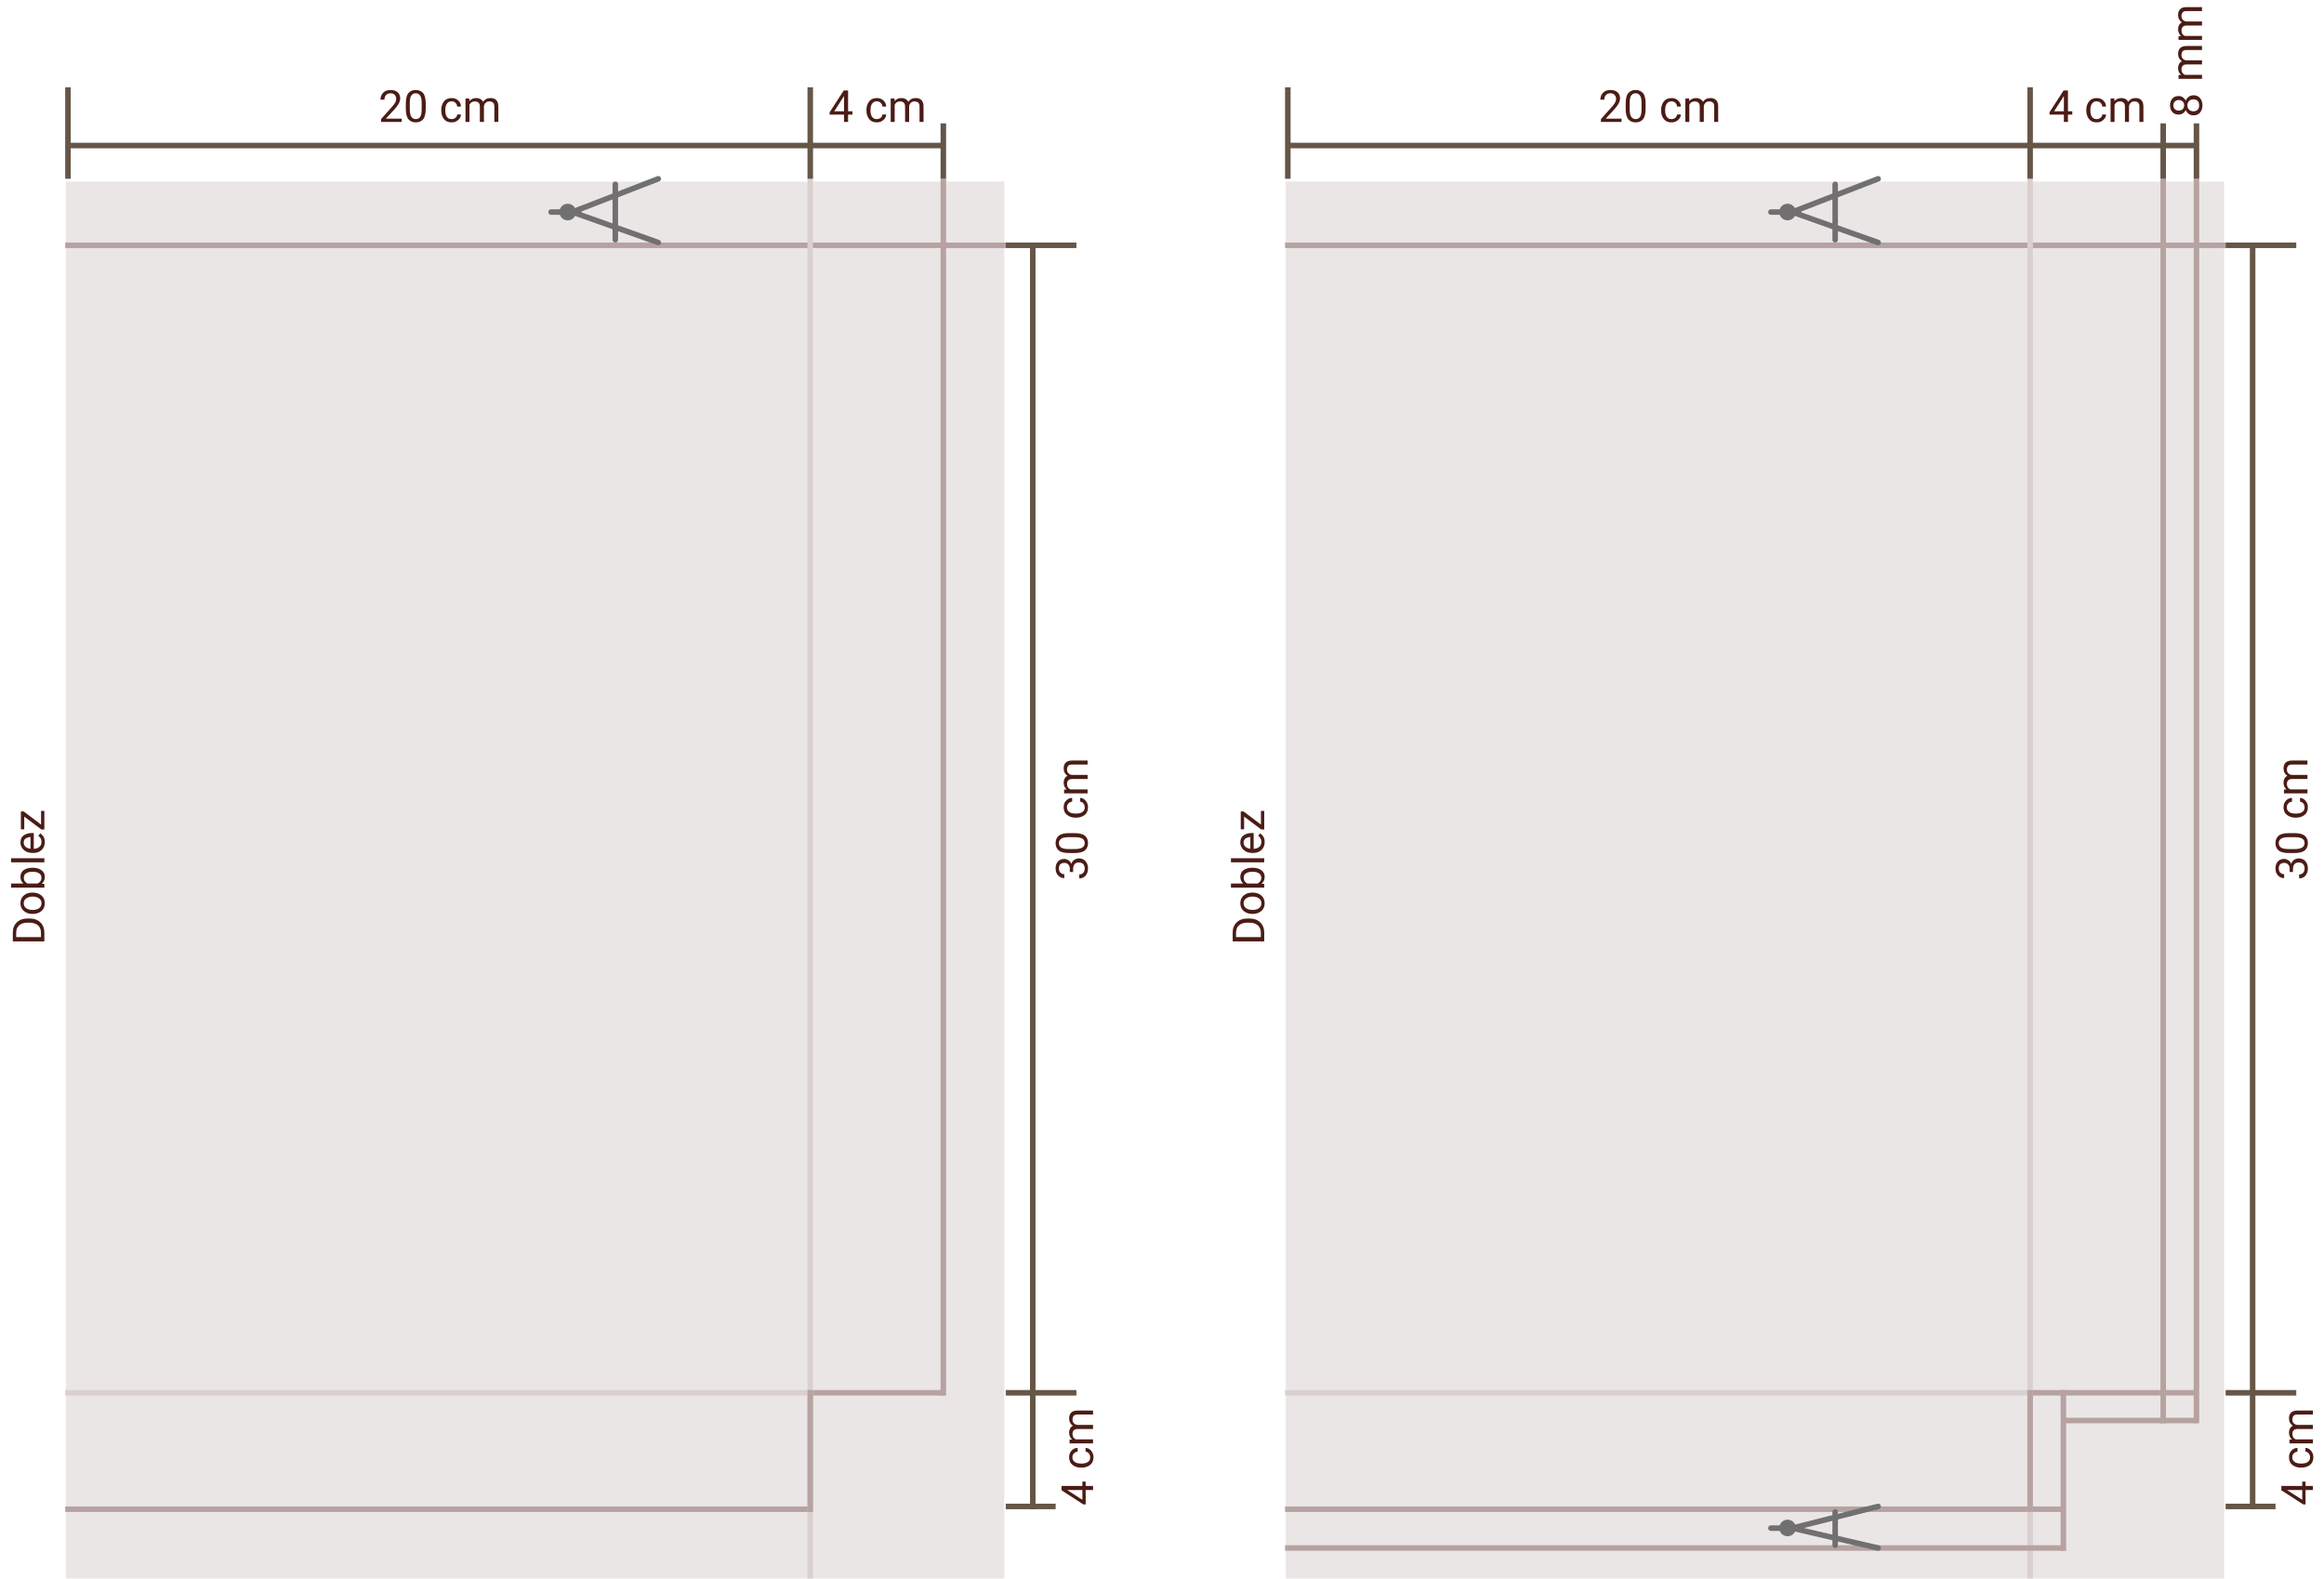
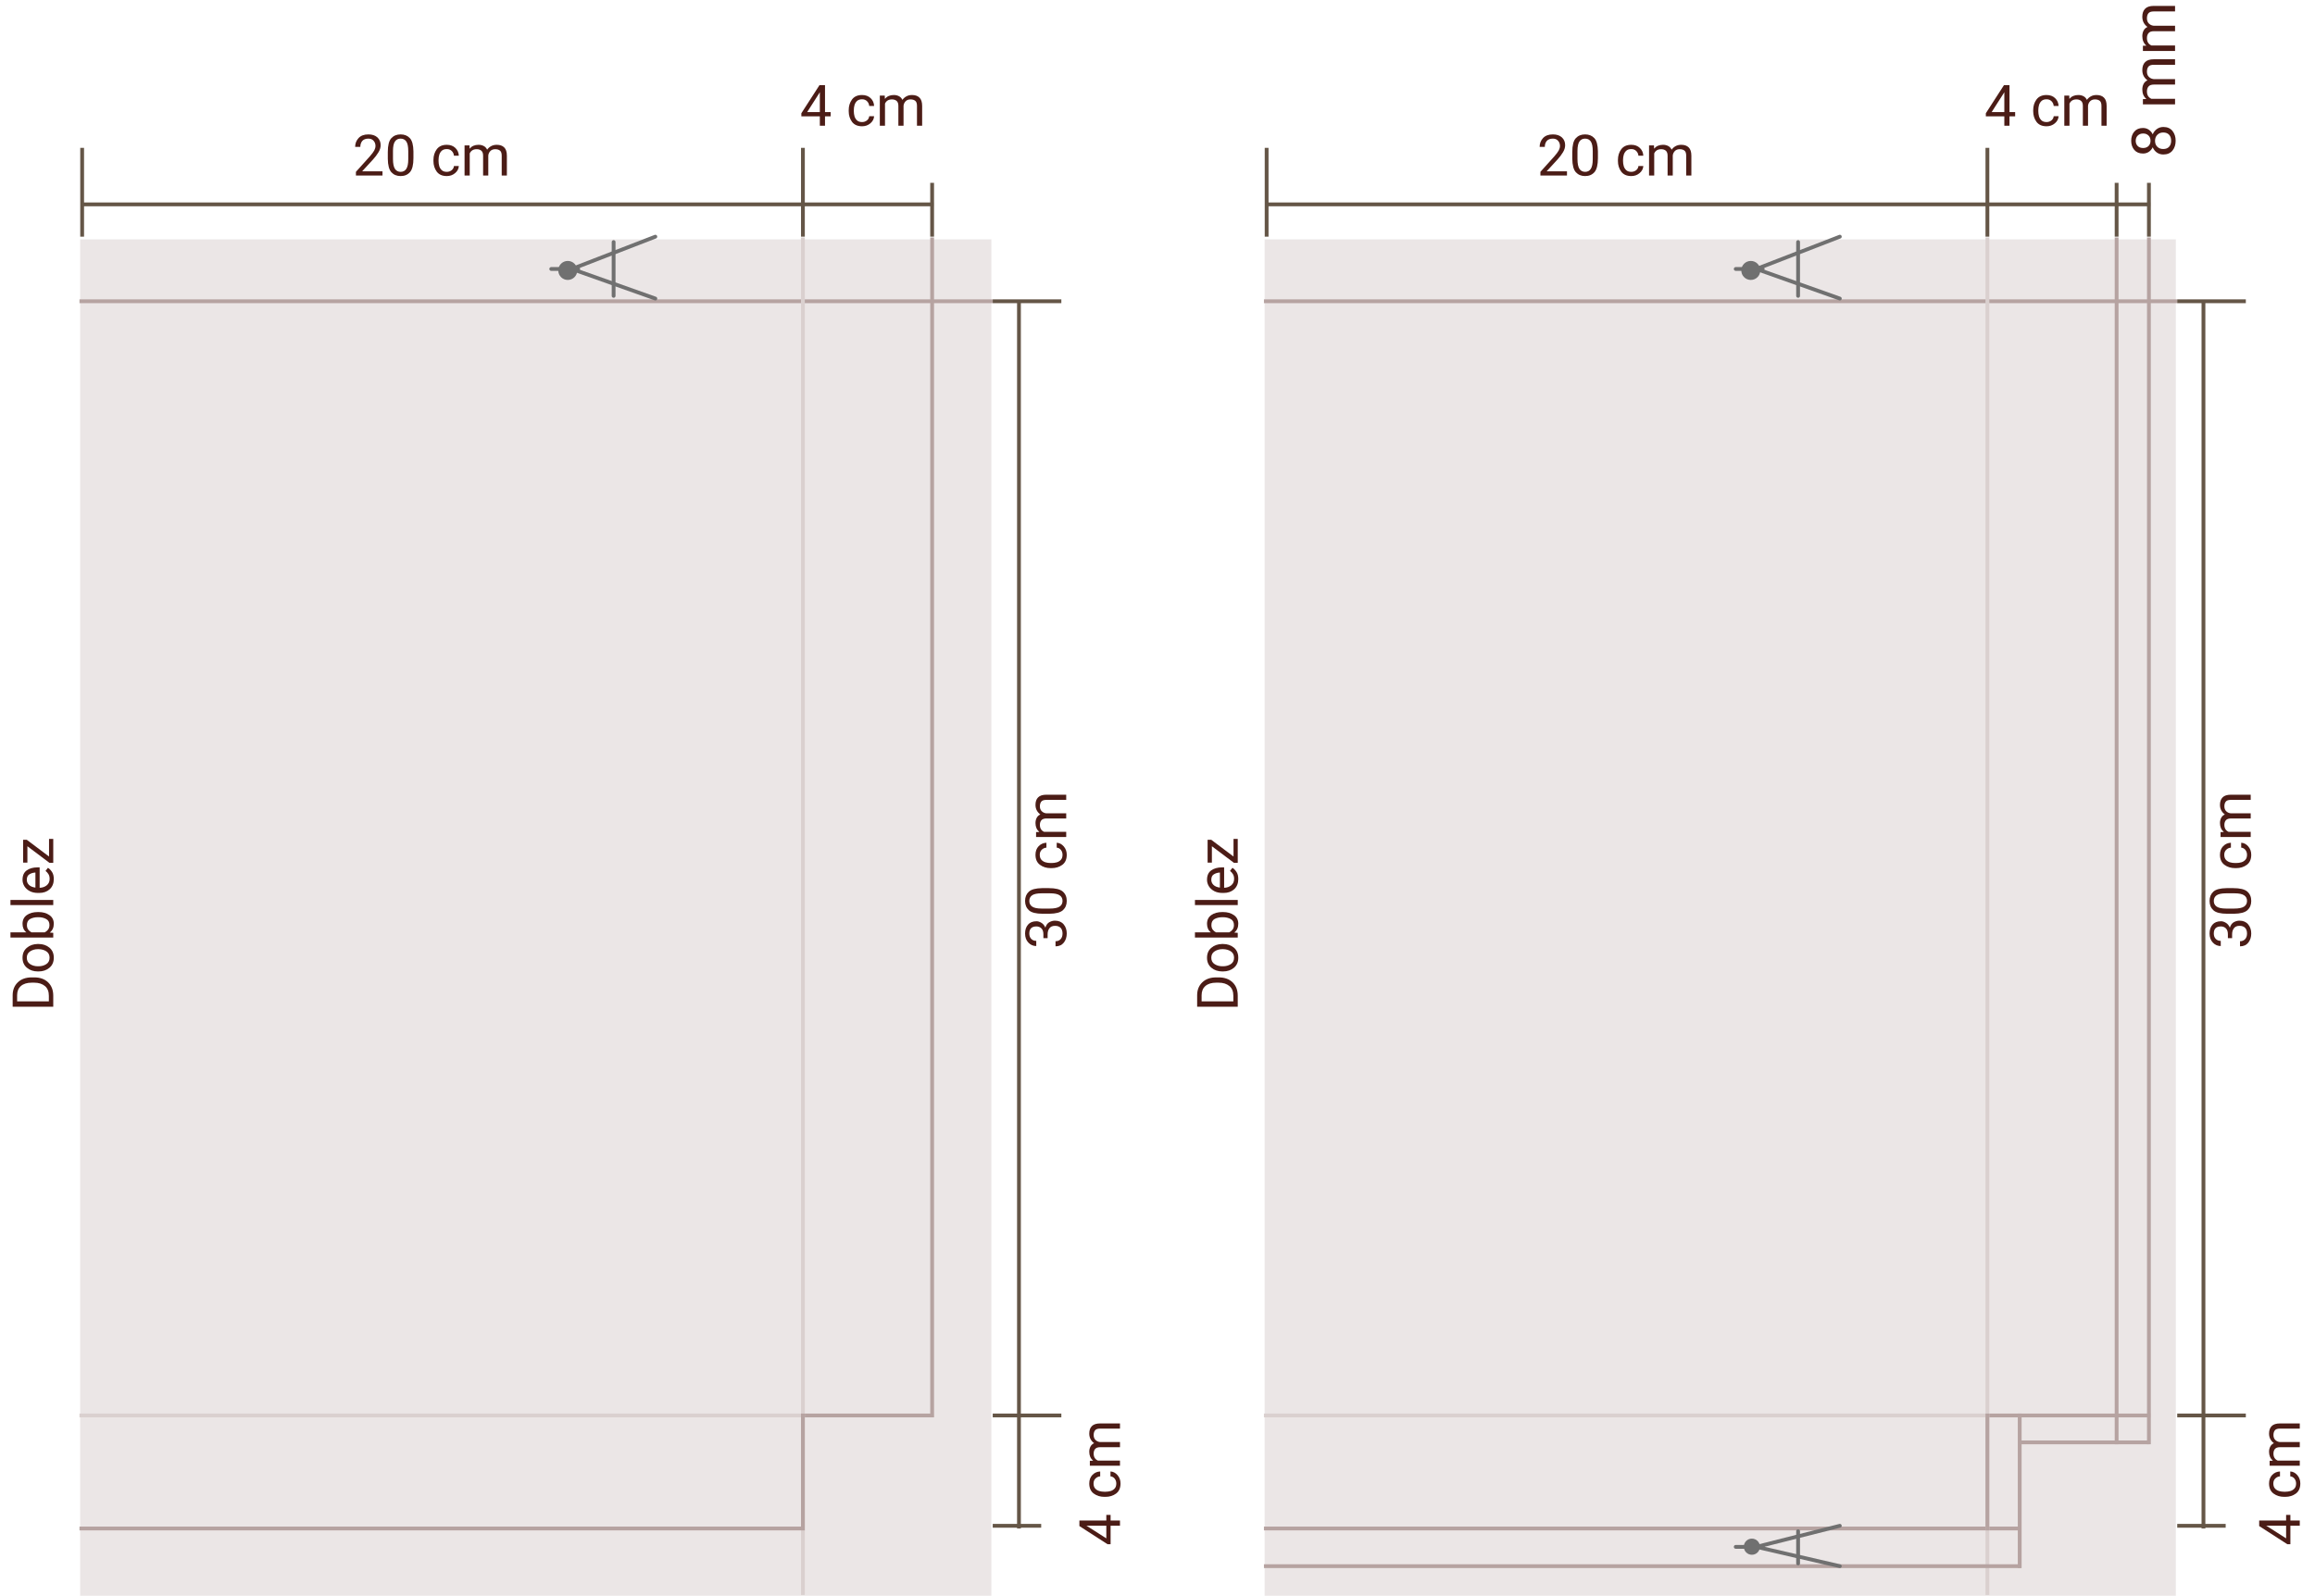
- <svg xmlns="http://www.w3.org/2000/svg" width="419.128" height="284.75" viewBox="0 0 419.128 284.75">
-   <g id="Grupo_1106432" data-name="Grupo 1106432" transform="translate(-600.872 -4193.25)">
-     <text id="_20_cm" data-name="20 cm" transform="translate(680.193 4215.25)" fill="#4b1c16" font-size="8" font-family="Roboto-Regular, Roboto">
-       <tspan x="-11.082" y="0">20 cm</tspan>
+ <svg xmlns="http://www.w3.org/2000/svg" width="608.573" height="419.612" viewBox="0 0 608.573 419.612">
+   <g id="Grupo_1106432" data-name="Grupo 1106432" transform="translate(-597.872 -4181.796)">
+     <text id="_20_cm" data-name="20 cm" transform="translate(711.325 4227.95)" fill="#4b1c16" font-size="15" font-family="Roboto-Regular, Roboto">
+       <tspan x="-20.779" y="0">20 cm</tspan>
    </text>
-     <text id="_20_cm-2" data-name="20 cm" transform="translate(900.193 4215.25)" fill="#4b1c16" font-size="8" font-family="Roboto-Regular, Roboto">
-       <tspan x="-11.082" y="0">20 cm</tspan>
+     <text id="_20_cm-2" data-name="20 cm" transform="translate(1022.706 4227.95)" fill="#4b1c16" font-size="15" font-family="Roboto-Regular, Roboto">
+       <tspan x="-20.779" y="0">20 cm</tspan>
    </text>
-     <text id="_30_cm" data-name="30 cm" transform="translate(797.014 4341) rotate(-90)" fill="#4b1c16" font-size="8" font-family="Roboto-Regular, Roboto">
-       <tspan x="-11.082" y="0">30 cm</tspan>
+     <text id="_30_cm" data-name="30 cm" transform="translate(878.162 4410.563) rotate(-90)" fill="#4b1c16" font-size="15" font-family="Roboto-Regular, Roboto">
+       <tspan x="-20.779" y="0">30 cm</tspan>
    </text>
-     <text id="_30_cm-2" data-name="30 cm" transform="translate(1017.014 4341) rotate(-90)" fill="#4b1c16" font-size="8" font-family="Roboto-Regular, Roboto">
-       <tspan x="-11.082" y="0">30 cm</tspan>
+     <text id="_30_cm-2" data-name="30 cm" transform="translate(1189.544 4410.563) rotate(-90)" fill="#4b1c16" font-size="15" font-family="Roboto-Regular, Roboto">
+       <tspan x="-20.779" y="0">30 cm</tspan>
    </text>
-     <text id="_4_cm" data-name="4 cm" transform="translate(798 4456) rotate(-90)" fill="#4b1c16" font-size="8" font-family="Roboto-Regular, Roboto">
-       <tspan x="-8.836" y="0">4 cm</tspan>
+     <text id="_4_cm" data-name="4 cm" transform="translate(892.297 4571.669) rotate(-90)" fill="#4b1c16" font-size="15" font-family="Roboto-Regular, Roboto">
+       <tspan x="-16.567" y="0">4 cm</tspan>
    </text>
-     <text id="_4_cm-2" data-name="4 cm" transform="translate(1018 4456) rotate(-90)" fill="#4b1c16" font-size="8" font-family="Roboto-Regular, Roboto">
-       <tspan x="-8.836" y="0">4 cm</tspan>
+     <text id="_4_cm-2" data-name="4 cm" transform="translate(1202.444 4571.669) rotate(-90)" fill="#4b1c16" font-size="15" font-family="Roboto-Regular, Roboto">
+       <tspan x="-16.567" y="0">4 cm</tspan>
    </text>
-     <text id="_4_cm-3" data-name="4 cm" transform="translate(759.128 4215.25)" fill="#4b1c16" font-size="8" font-family="Roboto-Regular, Roboto">
-       <tspan x="-8.836" y="0">4 cm</tspan>
+     <text id="_4_cm-3" data-name="4 cm" transform="translate(824.71 4214.858)" fill="#4b1c16" font-size="15" font-family="Roboto-Regular, Roboto">
+       <tspan x="-16.567" y="0">4 cm</tspan>
    </text>
-     <text id="_4_cm-4" data-name="4 cm" transform="translate(979.128 4215.25)" fill="#4b1c16" font-size="8" font-family="Roboto-Regular, Roboto">
-       <tspan x="-8.836" y="0">4 cm</tspan>
+     <text id="_4_cm-4" data-name="4 cm" transform="translate(1136.091 4214.858)" fill="#4b1c16" font-size="15" font-family="Roboto-Regular, Roboto">
+       <tspan x="-16.567" y="0">4 cm</tspan>
    </text>
-     <text id="_8_mm" data-name="8 mm" transform="translate(998 4204.25) rotate(-90)" fill="#4b1c16" font-size="8" font-family="Roboto-Regular, Roboto">
-       <tspan x="-10.248" y="0">8 mm</tspan>
+     <text id="_8_mm" data-name="8 mm" transform="translate(1169.657 4202.796) rotate(-90)" fill="#4b1c16" font-size="16" font-family="Roboto-Regular, Roboto">
+       <tspan x="-20.496" y="0">8 mm</tspan>
    </text>
-     <text id="Doblez" transform="translate(608.872 4351.5) rotate(-90)" fill="#4b1c16" font-size="8" font-family="Roboto-Regular, Roboto">
-       <tspan x="-12.221" y="0">Doblez</tspan>
+     <text id="Doblez" transform="translate(611.872 4424.84) rotate(-90)" fill="#4b1c16" font-size="15" font-family="Roboto-Regular, Roboto">
+       <tspan x="-22.914" y="0">Doblez</tspan>
    </text>
-     <text id="Doblez-2" data-name="Doblez" transform="translate(828.872 4351.5) rotate(-90)" fill="#4b1c16" font-size="8" font-family="Roboto-Regular, Roboto">
-       <tspan x="-12.221" y="0">Doblez</tspan>
+     <text id="Doblez-2" data-name="Doblez" transform="translate(923.253 4424.84) rotate(-90)" fill="#4b1c16" font-size="15" font-family="Roboto-Regular, Roboto">
+       <tspan x="-22.914" y="0">Doblez</tspan>
    </text>
-     <rect id="Rectángulo_402045" data-name="Rectángulo 402045" width="169.243" height="252" transform="translate(612.757 4226)" fill="#ebe6e6" />
-     <rect id="Rectángulo_402046" data-name="Rectángulo 402046" width="169.243" height="252" transform="translate(832.757 4226)" fill="#ebe6e6" />
-     <line id="Línea_600" data-name="Línea 600" x2="24.257" transform="translate(747 4219.5)" fill="none" stroke="#655647" stroke-width="1" />
-     <line id="Línea_616" data-name="Línea 616" x2="30.257" transform="translate(967 4219.5)" fill="none" stroke="#655647" stroke-width="1" />
-     <line id="Línea_598" data-name="Línea 598" x2="169.628" transform="translate(612.628 4237.5)" fill="none" stroke="#b6a3a1" stroke-width="1" />
-     <line id="Línea_617" data-name="Línea 617" x2="169.628" transform="translate(832.628 4237.5)" fill="none" stroke="#b6a3a1" stroke-width="1" />
-     <line id="Línea_610" data-name="Línea 610" x2="134.628" transform="translate(612.628 4465.5)" fill="none" stroke="#b6a3a1" stroke-width="1" />
-     <line id="Línea_630" data-name="Línea 630" x2="140.628" transform="translate(832.628 4465.5)" fill="none" stroke="#b6a3a1" stroke-width="1" />
-     <line id="Línea_607" data-name="Línea 607" x2="134.628" transform="translate(612.628 4444.5)" fill="none" stroke="#dad0cf" stroke-width="1" />
-     <line id="Línea_624" data-name="Línea 624" x2="134.628" transform="translate(832.628 4444.5)" fill="none" stroke="#dad0cf" stroke-width="1" />
-     <line id="Línea_612" data-name="Línea 612" x2="24" transform="translate(747.257 4444.5)" fill="none" stroke="#b6a3a1" stroke-width="1" />
-     <line id="Línea_625" data-name="Línea 625" x2="30" transform="translate(967.257 4444.5)" fill="none" stroke="#b6a3a1" stroke-width="1" />
-     <line id="Línea_632" data-name="Línea 632" x2="24" transform="translate(973 4449.5)" fill="none" stroke="#b6a3a1" stroke-width="1" />
-     <line id="Línea_599" data-name="Línea 599" x2="134.128" transform="translate(613.128 4219.5)" fill="none" stroke="#655647" stroke-width="1" />
-     <line id="Línea_620" data-name="Línea 620" x2="134.128" transform="translate(833.128 4219.5)" fill="none" stroke="#655647" stroke-width="1" />
-     <line id="Línea_605" data-name="Línea 605" x2="12.743" transform="translate(782.257 4237.5)" fill="none" stroke="#655647" stroke-width="1" />
-     <line id="Línea_614" data-name="Línea 614" x2="12.743" transform="translate(1002.257 4237.5)" fill="none" stroke="#655647" stroke-width="1" />
-     <line id="Línea_608" data-name="Línea 608" x2="12.743" transform="translate(782.257 4444.5)" fill="none" stroke="#655647" stroke-width="1" />
-     <line id="Línea_626" data-name="Línea 626" x2="12.743" transform="translate(1002.257 4444.5)" fill="none" stroke="#655647" stroke-width="1" />
-     <line id="Línea_611" data-name="Línea 611" x2="9" transform="translate(782.257 4465)" fill="none" stroke="#655647" stroke-width="1" />
-     <line id="Línea_629" data-name="Línea 629" x2="9" transform="translate(1002.257 4465)" fill="none" stroke="#655647" stroke-width="1" />
-     <line id="Línea_601" data-name="Línea 601" y1="251.5" transform="translate(747 4226)" fill="none" stroke="#dad0cf" stroke-linecap="square" stroke-width="1" />
-     <line id="Línea_621" data-name="Línea 621" y1="251.5" transform="translate(967 4226)" fill="none" stroke="#dad0cf" stroke-linecap="square" stroke-width="1" />
-     <line id="Línea_613" data-name="Línea 613" y1="21" transform="translate(747 4444.5)" fill="none" stroke="#b6a3a1" stroke-linecap="square" stroke-width="1" />
-     <line id="Línea_627" data-name="Línea 627" y1="21" transform="translate(967 4444.5)" fill="none" stroke="#b6a3a1" stroke-linecap="square" stroke-width="1" />
-     <line id="Línea_633" data-name="Línea 633" y1="28" transform="translate(973 4444.5)" fill="none" stroke="#b6a3a1" stroke-linecap="square" stroke-width="1" />
-     <line id="Línea_604" data-name="Línea 604" y1="218.5" transform="translate(771 4226)" fill="none" stroke="#b6a3a1" stroke-linecap="square" stroke-width="1" />
-     <line id="Línea_618" data-name="Línea 618" y1="223.5" transform="translate(991 4226)" fill="none" stroke="#b6a3a1" stroke-linecap="square" stroke-width="1" />
-     <line id="Línea_631" data-name="Línea 631" y1="223.5" transform="translate(997 4226)" fill="none" stroke="#b6a3a1" stroke-linecap="square" stroke-width="1" />
-     <line id="Línea_597" data-name="Línea 597" y2="16.5" transform="translate(613.128 4209)" fill="none" stroke="#655647" stroke-width="1" />
-     <line id="Línea_623" data-name="Línea 623" y2="16.5" transform="translate(833.128 4209)" fill="none" stroke="#655647" stroke-width="1" />
-     <line id="Línea_606" data-name="Línea 606" y2="207" transform="translate(787.128 4237.5)" fill="none" stroke="#655647" stroke-width="1" />
-     <line id="Línea_615" data-name="Línea 615" y2="207" transform="translate(1007.128 4237.5)" fill="none" stroke="#655647" stroke-width="1" />
-     <line id="Línea_609" data-name="Línea 609" y2="21" transform="translate(787.128 4444.5)" fill="none" stroke="#655647" stroke-width="1" />
-     <line id="Línea_628" data-name="Línea 628" y2="21" transform="translate(1007.128 4444.5)" fill="none" stroke="#655647" stroke-width="1" />
-     <line id="Línea_602" data-name="Línea 602" y2="16.5" transform="translate(747 4209)" fill="none" stroke="#655647" stroke-width="1" />
-     <line id="Línea_622" data-name="Línea 622" y2="16.5" transform="translate(967 4209)" fill="none" stroke="#655647" stroke-width="1" />
-     <line id="Línea_603" data-name="Línea 603" y2="10" transform="translate(771 4215.5)" fill="none" stroke="#655647" stroke-width="1" />
-     <line id="Línea_619" data-name="Línea 619" y2="10" transform="translate(991 4215.5)" fill="none" stroke="#655647" stroke-width="1" />
-     <line id="Línea_635" data-name="Línea 635" y2="10" transform="translate(997 4215.5)" fill="none" stroke="#655647" stroke-width="1" />
-     <g id="Grupo_1106435" data-name="Grupo 1106435" transform="translate(-358.128 1156.5)">
-       <line id="Línea_575" data-name="Línea 575" y2="10" transform="translate(1069.969 3070)" fill="none" stroke="#707070" stroke-linecap="round" stroke-width="1" />
-       <path id="Trazado_891126" data-name="Trazado 891126" d="M1077.719,3069l-15.5,6,15.5,5.5" fill="none" stroke="#707070" stroke-linecap="round" stroke-width="1" />
-       <line id="Línea_576" data-name="Línea 576" x2="5" transform="translate(1058.385 3075)" fill="none" stroke="#707070" stroke-linecap="round" stroke-width="1" />
-       <circle id="Elipse_11532" data-name="Elipse 11532" cx="1.5" cy="1.5" r="1.5" transform="translate(1059.885 3073.5)" fill="#707070" />
+     <rect id="Rectángulo_402045" data-name="Rectángulo 402045" width="239.542" height="356.673" transform="translate(618.94 4244.734)" fill="#ebe6e6" />
+     <rect id="Rectángulo_402046" data-name="Rectángulo 402046" width="239.542" height="356.673" transform="translate(930.321 4244.734)" fill="#ebe6e6" />
+     <line id="Línea_600" data-name="Línea 600" x2="34.332" transform="translate(808.943 4235.535)" fill="none" stroke="#655647" stroke-width="1" />
+     <line id="Línea_616" data-name="Línea 616" x2="42.825" transform="translate(1120.325 4235.535)" fill="none" stroke="#655647" stroke-width="1" />
+     <line id="Línea_598" data-name="Línea 598" x2="240.087" transform="translate(618.758 4261.011)" fill="none" stroke="#b6a3a1" stroke-width="1" />
+     <line id="Línea_617" data-name="Línea 617" x2="240.087" transform="translate(930.139 4261.011)" fill="none" stroke="#b6a3a1" stroke-width="1" />
+     <line id="Línea_610" data-name="Línea 610" x2="190.549" transform="translate(618.758 4583.715)" fill="none" stroke="#b6a3a1" stroke-width="1" />
+     <line id="Línea_630" data-name="Línea 630" x2="199.041" transform="translate(930.139 4583.715)" fill="none" stroke="#b6a3a1" stroke-width="1" />
+     <line id="Línea_607" data-name="Línea 607" x2="190.549" transform="translate(618.758 4553.993)" fill="none" stroke="#dad0cf" stroke-width="1" />
+     <line id="Línea_624" data-name="Línea 624" x2="190.549" transform="translate(930.139 4553.993)" fill="none" stroke="#dad0cf" stroke-width="1" />
+     <line id="Línea_612" data-name="Línea 612" x2="33.969" transform="translate(809.307 4553.993)" fill="none" stroke="#b6a3a1" stroke-width="1" />
+     <line id="Línea_625" data-name="Línea 625" x2="42.461" transform="translate(1120.688 4553.993)" fill="none" stroke="#b6a3a1" stroke-width="1" />
+     <line id="Línea_632" data-name="Línea 632" x2="33.969" transform="translate(1128.817 4561.069)" fill="none" stroke="#b6a3a1" stroke-width="1" />
+     <line id="Línea_599" data-name="Línea 599" x2="189.841" transform="translate(619.466 4235.535)" fill="none" stroke="#655647" stroke-width="1" />
+     <line id="Línea_620" data-name="Línea 620" x2="189.841" transform="translate(930.847 4235.535)" fill="none" stroke="#655647" stroke-width="1" />
+     <line id="Línea_605" data-name="Línea 605" x2="18.036" transform="translate(858.845 4261.011)" fill="none" stroke="#655647" stroke-width="1" />
+     <line id="Línea_614" data-name="Línea 614" x2="18.036" transform="translate(1170.226 4261.011)" fill="none" stroke="#655647" stroke-width="1" />
+     <line id="Línea_608" data-name="Línea 608" x2="18.036" transform="translate(858.845 4553.993)" fill="none" stroke="#655647" stroke-width="1" />
+     <line id="Línea_626" data-name="Línea 626" x2="18.036" transform="translate(1170.226 4553.993)" fill="none" stroke="#655647" stroke-width="1" />
+     <line id="Línea_611" data-name="Línea 611" x2="12.738" transform="translate(858.845 4583.008)" fill="none" stroke="#655647" stroke-width="1" />
+     <line id="Línea_629" data-name="Línea 629" x2="12.738" transform="translate(1170.226 4583.008)" fill="none" stroke="#655647" stroke-width="1" />
+     <line id="Línea_601" data-name="Línea 601" y1="355.966" transform="translate(808.943 4244.734)" fill="none" stroke="#dad0cf" stroke-linecap="square" stroke-width="1" />
+     <line id="Línea_621" data-name="Línea 621" y1="355.966" transform="translate(1120.325 4244.734)" fill="none" stroke="#dad0cf" stroke-linecap="square" stroke-width="1" />
+     <line id="Línea_613" data-name="Línea 613" y1="29.723" transform="translate(808.943 4553.993)" fill="none" stroke="#b6a3a1" stroke-linecap="square" stroke-width="1" />
+     <line id="Línea_627" data-name="Línea 627" y1="29.723" transform="translate(1120.325 4553.993)" fill="none" stroke="#b6a3a1" stroke-linecap="square" stroke-width="1" />
+     <line id="Línea_633" data-name="Línea 633" y1="39.63" transform="translate(1128.817 4553.993)" fill="none" stroke="#b6a3a1" stroke-linecap="square" stroke-width="1" />
+     <line id="Línea_604" data-name="Línea 604" y1="309.258" transform="translate(842.912 4244.734)" fill="none" stroke="#b6a3a1" stroke-linecap="square" stroke-width="1" />
+     <line id="Línea_618" data-name="Línea 618" y1="316.335" transform="translate(1154.294 4244.734)" fill="none" stroke="#b6a3a1" stroke-linecap="square" stroke-width="1" />
+     <line id="Línea_631" data-name="Línea 631" y1="316.335" transform="translate(1162.786 4244.734)" fill="none" stroke="#b6a3a1" stroke-linecap="square" stroke-width="1" />
+     <line id="Línea_597" data-name="Línea 597" y2="23.354" transform="translate(619.466 4220.673)" fill="none" stroke="#655647" stroke-width="1" />
+     <line id="Línea_623" data-name="Línea 623" y2="23.354" transform="translate(930.847 4220.673)" fill="none" stroke="#655647" stroke-width="1" />
+     <line id="Línea_606" data-name="Línea 606" y2="292.982" transform="translate(865.74 4261.011)" fill="none" stroke="#655647" stroke-width="1" />
+     <line id="Línea_615" data-name="Línea 615" y2="292.982" transform="translate(1177.122 4261.011)" fill="none" stroke="#655647" stroke-width="1" />
+     <line id="Línea_609" data-name="Línea 609" y2="29.723" transform="translate(865.74 4553.993)" fill="none" stroke="#655647" stroke-width="1" />
+     <line id="Línea_628" data-name="Línea 628" y2="29.723" transform="translate(1177.122 4553.993)" fill="none" stroke="#655647" stroke-width="1" />
+     <line id="Línea_602" data-name="Línea 602" y2="23.354" transform="translate(808.943 4220.673)" fill="none" stroke="#655647" stroke-width="1" />
+     <line id="Línea_622" data-name="Línea 622" y2="23.354" transform="translate(1120.325 4220.673)" fill="none" stroke="#655647" stroke-width="1" />
+     <line id="Línea_603" data-name="Línea 603" y2="14.154" transform="translate(842.912 4229.873)" fill="none" stroke="#655647" stroke-width="1" />
+     <line id="Línea_619" data-name="Línea 619" y2="14.154" transform="translate(1154.294 4229.873)" fill="none" stroke="#655647" stroke-width="1" />
+     <line id="Línea_635" data-name="Línea 635" y2="14.154" transform="translate(1162.786 4229.873)" fill="none" stroke="#655647" stroke-width="1" />
+     <g id="Grupo_1106435" data-name="Grupo 1106435" transform="translate(742.785 4244.027)">
+       <line id="Línea_575" data-name="Línea 575" y2="14.154" transform="translate(16.395 1.415)" fill="none" stroke="#707070" stroke-linecap="round" stroke-width="1" />
+       <path id="Trazado_891126" data-name="Trazado 891126" d="M1084.157,3069l-21.938,8.492,21.938,7.785" transform="translate(-1056.793 -3069)" fill="none" stroke="#707070" stroke-linecap="round" stroke-width="1" />
+       <line id="Línea_576" data-name="Línea 576" x2="7.077" transform="translate(0 8.492)" fill="none" stroke="#707070" stroke-linecap="round" stroke-width="1" />
+       <circle id="Elipse_11532" data-name="Elipse 11532" cx="2.5" cy="2.5" r="2.5" transform="translate(1.844 6.381)" fill="#707070" />
    </g>
-     <g id="Grupo_1106436" data-name="Grupo 1106436" transform="translate(-138.128 1156.5)">
-       <line id="Línea_575-2" data-name="Línea 575" y2="10" transform="translate(1069.969 3070)" fill="none" stroke="#707070" stroke-linecap="round" stroke-width="1" />
-       <path id="Trazado_891126-2" data-name="Trazado 891126" d="M1077.719,3069l-15.5,6,15.5,5.5" fill="none" stroke="#707070" stroke-linecap="round" stroke-width="1" />
-       <line id="Línea_576-2" data-name="Línea 576" x2="5" transform="translate(1058.385 3075)" fill="none" stroke="#707070" stroke-linecap="round" stroke-width="1" />
-       <circle id="Elipse_11532-2" data-name="Elipse 11532" cx="1.5" cy="1.5" r="1.5" transform="translate(1059.885 3073.5)" fill="#707070" />
+     <g id="Grupo_1106436" data-name="Grupo 1106436" transform="translate(1054.166 4244.027)">
+       <line id="Línea_575-2" data-name="Línea 575" y2="14.154" transform="translate(16.395 1.415)" fill="none" stroke="#707070" stroke-linecap="round" stroke-width="1" />
+       <path id="Trazado_891126-2" data-name="Trazado 891126" d="M1084.157,3069l-21.938,8.492,21.938,7.785" transform="translate(-1056.793 -3069)" fill="none" stroke="#707070" stroke-linecap="round" stroke-width="1" />
+       <line id="Línea_576-2" data-name="Línea 576" x2="7.077" transform="translate(0 8.492)" fill="none" stroke="#707070" stroke-linecap="round" stroke-width="1" />
+       <circle id="Elipse_11532-2" data-name="Elipse 11532" cx="2.5" cy="2.5" r="2.5" transform="translate(1.462 6.381)" fill="#707070" />
    </g>
-     <line id="Línea_634" data-name="Línea 634" x2="140.628" transform="translate(832.628 4472.5)" fill="none" stroke="#b6a3a1" stroke-width="1" />
-     <g id="Grupo_1106437" data-name="Grupo 1106437" transform="translate(-138.128 1396)">
-       <line id="Línea_575-3" data-name="Línea 575" y2="6" transform="translate(1069.969 3070)" fill="none" stroke="#707070" stroke-linecap="round" stroke-width="1" />
-       <path id="Trazado_891126-3" data-name="Trazado 891126" d="M1077.719,3069l-15.5,3.913,15.5,3.587" fill="none" stroke="#707070" stroke-linecap="round" stroke-width="1" />
-       <line id="Línea_576-3" data-name="Línea 576" x2="5" transform="translate(1058.385 3072.913)" fill="none" stroke="#707070" stroke-linecap="round" stroke-width="1" />
-       <circle id="Elipse_11532-3" data-name="Elipse 11532" cx="1.5" cy="1.5" r="1.5" transform="translate(1059.885 3071.382)" fill="#707070" />
+     <line id="Línea_634" data-name="Línea 634" x2="199.041" transform="translate(930.139 4593.623)" fill="none" stroke="#b6a3a1" stroke-width="1" />
+     <g id="Grupo_1106437" data-name="Grupo 1106437" transform="translate(1054.166 4583.008)">
+       <line id="Línea_575-3" data-name="Línea 575" y2="8.492" transform="translate(16.395 1.415)" fill="none" stroke="#707070" stroke-linecap="round" stroke-width="1" />
+       <path id="Trazado_891126-3" data-name="Trazado 891126" d="M1084.157,3069l-21.938,5.538,21.938,5.077" transform="translate(-1056.793 -3069)" fill="none" stroke="#707070" stroke-linecap="round" stroke-width="1" />
+       <line id="Línea_576-3" data-name="Línea 576" x2="7.077" transform="translate(0 5.538)" fill="none" stroke="#707070" stroke-linecap="round" stroke-width="1" />
+       <circle id="Elipse_11532-3" data-name="Elipse 11532" cx="2.123" cy="2.123" r="2.123" transform="translate(2.123 3.372)" fill="#707070" />
    </g>
  </g>
</svg>
